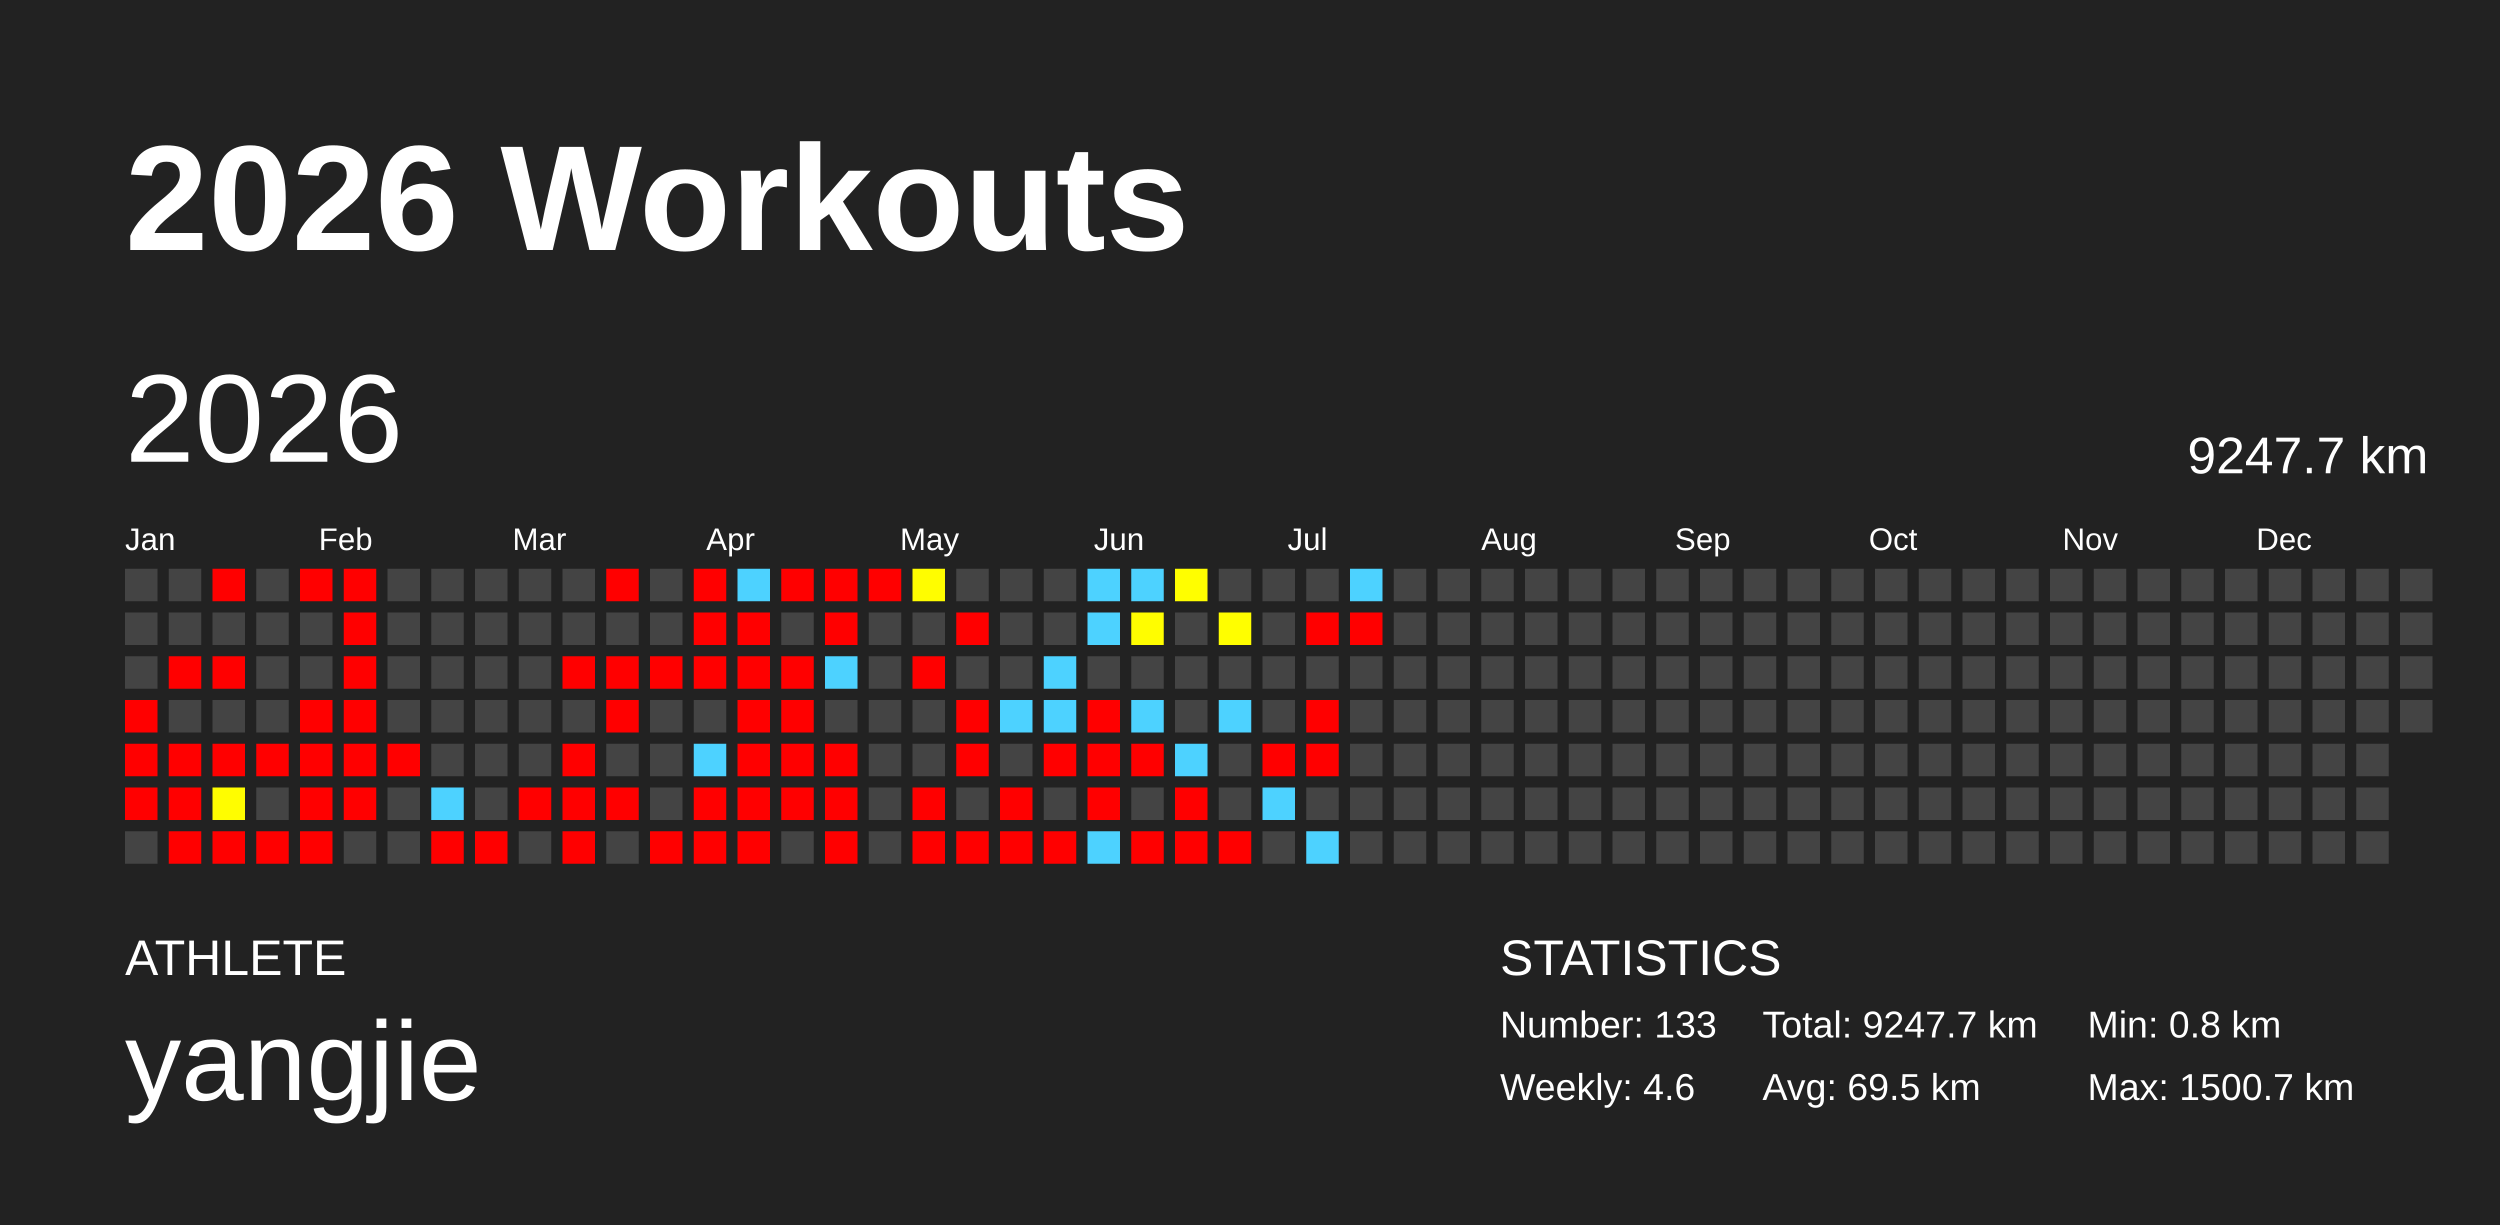
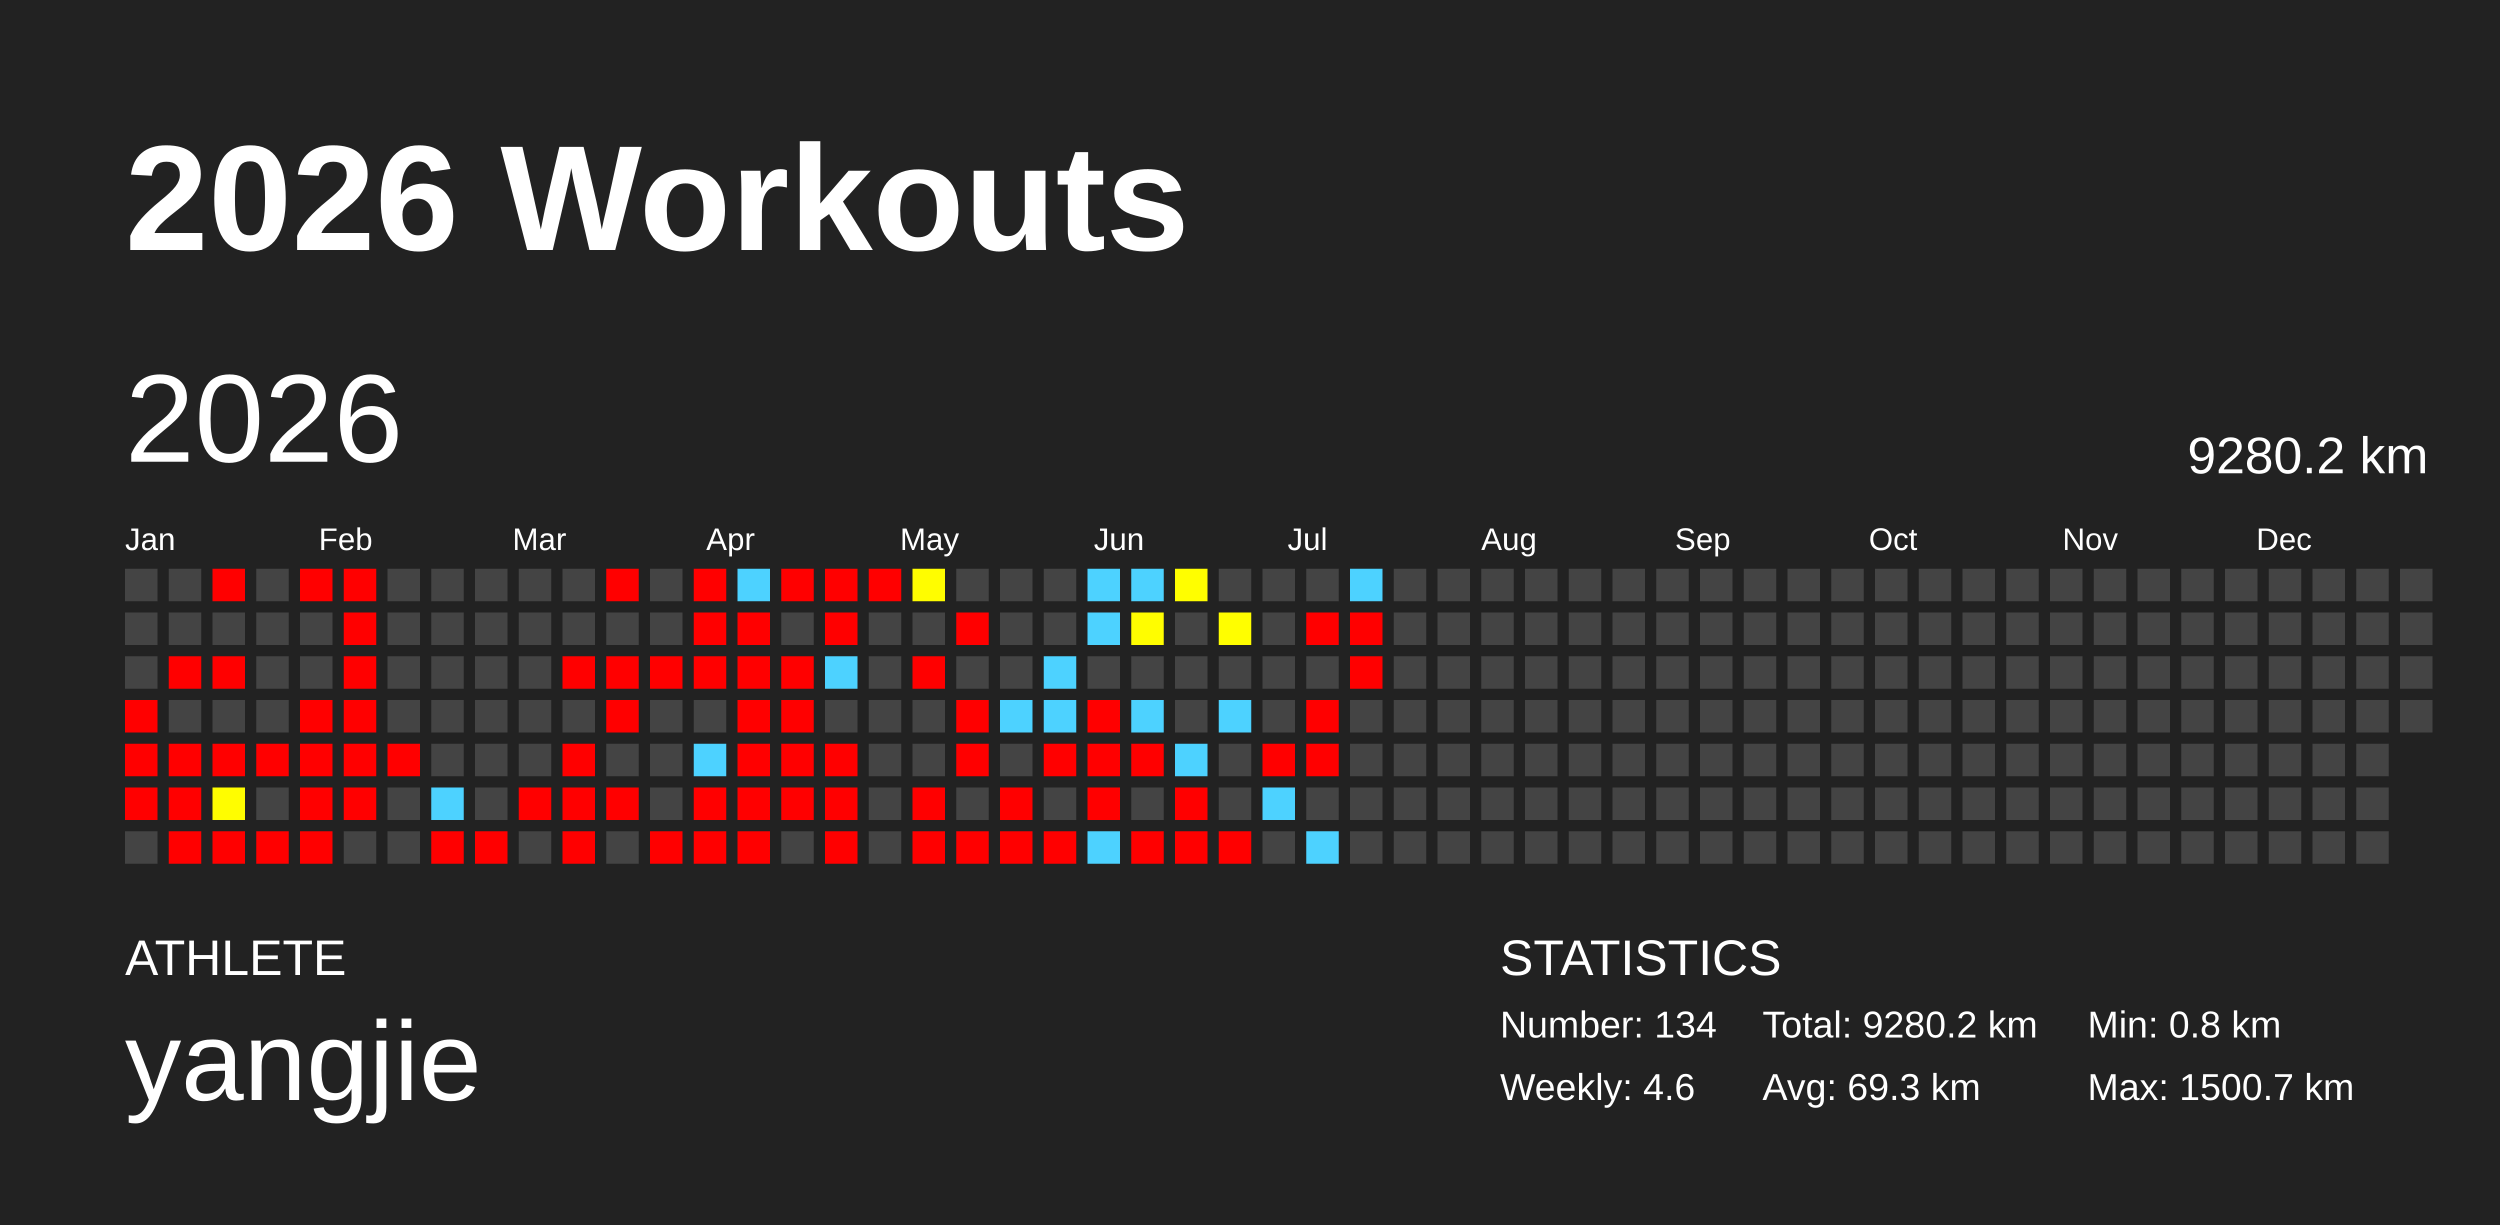
<svg xmlns="http://www.w3.org/2000/svg" baseProfile="full" height="98mm" version="1.1" viewBox="0,0,200,98" width="200mm">
  <defs />
  <rect fill="#222222" height="98" width="200" x="0" y="0" />
  <text fill="#FFFFFF" style="font-size:12px; font-family:Arial; font-weight:bold;" x="10" y="20">2026 Workouts</text>
  <text fill="#FFFFFF" style="font-size:4px; font-family:Arial" x="10" y="78">ATHLETE</text>
  <text fill="#FFFFFF" style="font-size:9px; font-family:Arial" x="10" y="88">yangjie</text>
  <text fill="#FFFFFF" style="font-size:4px; font-family:Arial" x="120" y="78">STATISTICS</text>
-   <text fill="#FFFFFF" style="font-size:3px; font-family:Arial" x="120" y="83">Number: 133</text>
+   <text fill="#FFFFFF" style="font-size:3px; font-family:Arial" x="120" y="83">Number: 134</text>
  <text fill="#FFFFFF" style="font-size:3px; font-family:Arial" x="120" y="88">Weekly: 4.6</text>
-   <text fill="#FFFFFF" style="font-size:3px; font-family:Arial" x="141" y="83">Total: 9247.7 km</text>
-   <text fill="#FFFFFF" style="font-size:3px; font-family:Arial" x="141" y="88">Avg: 69.5 km</text>
+   <text fill="#FFFFFF" style="font-size:3px; font-family:Arial" x="141" y="83">Total: 9280.2 km</text>
+   <text fill="#FFFFFF" style="font-size:3px; font-family:Arial" x="141" y="88">Avg: 69.3 km</text>
  <text fill="#FFFFFF" style="font-size:3px; font-family:Arial" x="167" y="83">Min: 0.8 km</text>
  <text fill="#FFFFFF" style="font-size:3px; font-family:Arial" x="167" y="88">Max: 1500.7 km</text>
  <text dominant-baseline="hanging" fill="#FFFFFF" style="font-size:10.0px; font-family:Arial;" x="10" y="30">2026</text>
-   <text dominant-baseline="hanging" fill="#FFFFFF" style="font-size:4.125px; font-family:Arial;" x="175" y="35">9247.7 km</text>
+   <text dominant-baseline="hanging" fill="#FFFFFF" style="font-size:4.125px; font-family:Arial;" x="175" y="35">9280.2 km</text>
  <text fill="#FFFFFF" style="font-size:2.5px; font-family:Arial" x="10.0" y="44">Jan</text>
  <text fill="#FFFFFF" style="font-size:2.5px; font-family:Arial" x="25.5" y="44">Feb</text>
  <text fill="#FFFFFF" style="font-size:2.5px; font-family:Arial" x="41.0" y="44">Mar</text>
  <text fill="#FFFFFF" style="font-size:2.5px; font-family:Arial" x="56.5" y="44">Apr</text>
  <text fill="#FFFFFF" style="font-size:2.5px; font-family:Arial" x="72.0" y="44">May</text>
  <text fill="#FFFFFF" style="font-size:2.5px; font-family:Arial" x="87.5" y="44">Jun</text>
  <text fill="#FFFFFF" style="font-size:2.5px; font-family:Arial" x="103.0" y="44">Jul</text>
  <text fill="#FFFFFF" style="font-size:2.5px; font-family:Arial" x="118.5" y="44">Aug</text>
  <text fill="#FFFFFF" style="font-size:2.5px; font-family:Arial" x="134.0" y="44">Sep</text>
  <text fill="#FFFFFF" style="font-size:2.5px; font-family:Arial" x="149.5" y="44">Oct</text>
  <text fill="#FFFFFF" style="font-size:2.5px; font-family:Arial" x="165.0" y="44">Nov</text>
  <text fill="#FFFFFF" style="font-size:2.5px; font-family:Arial" x="180.5" y="44">Dec</text>
  <rect fill="#444444" height="2.6" width="2.6" x="10.0" y="45.5" />
  <rect fill="#444444" height="2.6" width="2.6" x="10.0" y="49.0" />
  <rect fill="#444444" height="2.6" width="2.6" x="10.0" y="52.5" />
  <rect fill="red" height="2.6" width="2.6" x="10.0" y="56.0" />
  <rect fill="red" height="2.6" width="2.6" x="10.0" y="59.5" />
  <rect fill="red" height="2.6" width="2.6" x="10.0" y="63.0" />
  <rect fill="#444444" height="2.6" width="2.6" x="10.0" y="66.5" />
  <rect fill="#444444" height="2.6" width="2.6" x="13.5" y="45.5" />
  <rect fill="#444444" height="2.6" width="2.6" x="13.5" y="49.0" />
  <rect fill="red" height="2.6" width="2.6" x="13.5" y="52.5" />
  <rect fill="#444444" height="2.6" width="2.6" x="13.5" y="56.0" />
  <rect fill="red" height="2.6" width="2.6" x="13.5" y="59.5" />
  <rect fill="red" height="2.6" width="2.6" x="13.5" y="63.0" />
  <rect fill="red" height="2.6" width="2.6" x="13.5" y="66.5" />
  <rect fill="red" height="2.6" width="2.6" x="17.0" y="45.5" />
  <rect fill="#444444" height="2.6" width="2.6" x="17.0" y="49.0" />
  <rect fill="red" height="2.6" width="2.6" x="17.0" y="52.5" />
  <rect fill="#444444" height="2.6" width="2.6" x="17.0" y="56.0" />
  <rect fill="red" height="2.6" width="2.6" x="17.0" y="59.5" />
  <rect fill="#fffd00" height="2.6" width="2.6" x="17.0" y="63.0" />
  <rect fill="red" height="2.6" width="2.6" x="17.0" y="66.5" />
  <rect fill="#444444" height="2.6" width="2.6" x="20.5" y="45.5" />
  <rect fill="#444444" height="2.6" width="2.6" x="20.5" y="49.0" />
  <rect fill="#444444" height="2.6" width="2.6" x="20.5" y="52.5" />
  <rect fill="#444444" height="2.6" width="2.6" x="20.5" y="56.0" />
  <rect fill="red" height="2.6" width="2.6" x="20.5" y="59.5" />
  <rect fill="#444444" height="2.6" width="2.6" x="20.5" y="63.0" />
  <rect fill="red" height="2.6" width="2.6" x="20.5" y="66.5" />
  <rect fill="red" height="2.6" width="2.6" x="24.0" y="45.5" />
  <rect fill="#444444" height="2.6" width="2.6" x="24.0" y="49.0" />
  <rect fill="#444444" height="2.6" width="2.6" x="24.0" y="52.5" />
  <rect fill="red" height="2.6" width="2.6" x="24.0" y="56.0" />
  <rect fill="red" height="2.6" width="2.6" x="24.0" y="59.5" />
  <rect fill="red" height="2.6" width="2.6" x="24.0" y="63.0" />
  <rect fill="red" height="2.6" width="2.6" x="24.0" y="66.5" />
  <rect fill="red" height="2.6" width="2.6" x="27.5" y="45.5" />
  <rect fill="red" height="2.6" width="2.6" x="27.5" y="49.0" />
  <rect fill="red" height="2.6" width="2.6" x="27.5" y="52.5" />
  <rect fill="red" height="2.6" width="2.6" x="27.5" y="56.0" />
  <rect fill="red" height="2.6" width="2.6" x="27.5" y="59.5" />
  <rect fill="red" height="2.6" width="2.6" x="27.5" y="63.0" />
  <rect fill="#444444" height="2.6" width="2.6" x="27.5" y="66.5" />
  <rect fill="#444444" height="2.6" width="2.6" x="31.0" y="45.5" />
  <rect fill="#444444" height="2.6" width="2.6" x="31.0" y="49.0" />
  <rect fill="#444444" height="2.6" width="2.6" x="31.0" y="52.5" />
  <rect fill="#444444" height="2.6" width="2.6" x="31.0" y="56.0" />
  <rect fill="red" height="2.6" width="2.6" x="31.0" y="59.5" />
  <rect fill="#444444" height="2.6" width="2.6" x="31.0" y="63.0" />
  <rect fill="#444444" height="2.6" width="2.6" x="31.0" y="66.5" />
  <rect fill="#444444" height="2.6" width="2.6" x="34.5" y="45.5" />
  <rect fill="#444444" height="2.6" width="2.6" x="34.5" y="49.0" />
  <rect fill="#444444" height="2.6" width="2.6" x="34.5" y="52.5" />
  <rect fill="#444444" height="2.6" width="2.6" x="34.5" y="56.0" />
  <rect fill="#444444" height="2.6" width="2.6" x="34.5" y="59.5" />
  <rect fill="#4dd2ff" height="2.6" width="2.6" x="34.5" y="63.0" />
  <rect fill="red" height="2.6" width="2.6" x="34.5" y="66.5" />
  <rect fill="#444444" height="2.6" width="2.6" x="38.0" y="45.5" />
  <rect fill="#444444" height="2.6" width="2.6" x="38.0" y="49.0" />
  <rect fill="#444444" height="2.6" width="2.6" x="38.0" y="52.5" />
  <rect fill="#444444" height="2.6" width="2.6" x="38.0" y="56.0" />
  <rect fill="#444444" height="2.6" width="2.6" x="38.0" y="59.5" />
  <rect fill="#444444" height="2.6" width="2.6" x="38.0" y="63.0" />
  <rect fill="red" height="2.6" width="2.6" x="38.0" y="66.5" />
  <rect fill="#444444" height="2.6" width="2.6" x="41.5" y="45.5" />
  <rect fill="#444444" height="2.6" width="2.6" x="41.5" y="49.0" />
  <rect fill="#444444" height="2.6" width="2.6" x="41.5" y="52.5" />
  <rect fill="#444444" height="2.6" width="2.6" x="41.5" y="56.0" />
  <rect fill="#444444" height="2.6" width="2.6" x="41.5" y="59.5" />
  <rect fill="red" height="2.6" width="2.6" x="41.5" y="63.0" />
  <rect fill="#444444" height="2.6" width="2.6" x="41.5" y="66.5" />
  <rect fill="#444444" height="2.6" width="2.6" x="45.0" y="45.5" />
  <rect fill="#444444" height="2.6" width="2.6" x="45.0" y="49.0" />
  <rect fill="red" height="2.6" width="2.6" x="45.0" y="52.5" />
  <rect fill="#444444" height="2.6" width="2.6" x="45.0" y="56.0" />
  <rect fill="red" height="2.6" width="2.6" x="45.0" y="59.5" />
  <rect fill="red" height="2.6" width="2.6" x="45.0" y="63.0" />
  <rect fill="red" height="2.6" width="2.6" x="45.0" y="66.5" />
  <rect fill="red" height="2.6" width="2.6" x="48.5" y="45.5" />
  <rect fill="#444444" height="2.6" width="2.6" x="48.5" y="49.0" />
  <rect fill="red" height="2.6" width="2.6" x="48.5" y="52.5" />
  <rect fill="red" height="2.6" width="2.6" x="48.5" y="56.0" />
  <rect fill="#444444" height="2.6" width="2.6" x="48.5" y="59.5" />
  <rect fill="red" height="2.6" width="2.6" x="48.5" y="63.0" />
  <rect fill="#444444" height="2.6" width="2.6" x="48.5" y="66.5" />
  <rect fill="#444444" height="2.6" width="2.6" x="52.0" y="45.5" />
  <rect fill="#444444" height="2.6" width="2.6" x="52.0" y="49.0" />
  <rect fill="red" height="2.6" width="2.6" x="52.0" y="52.5" />
  <rect fill="#444444" height="2.6" width="2.6" x="52.0" y="56.0" />
  <rect fill="#444444" height="2.6" width="2.6" x="52.0" y="59.5" />
  <rect fill="#444444" height="2.6" width="2.6" x="52.0" y="63.0" />
  <rect fill="red" height="2.6" width="2.6" x="52.0" y="66.5" />
  <rect fill="red" height="2.6" width="2.6" x="55.5" y="45.5" />
  <rect fill="red" height="2.6" width="2.6" x="55.5" y="49.0" />
  <rect fill="red" height="2.6" width="2.6" x="55.5" y="52.5" />
  <rect fill="#444444" height="2.6" width="2.6" x="55.5" y="56.0" />
  <rect fill="#4dd2ff" height="2.6" width="2.6" x="55.5" y="59.5" />
  <rect fill="red" height="2.6" width="2.6" x="55.5" y="63.0" />
  <rect fill="red" height="2.6" width="2.6" x="55.5" y="66.5" />
  <rect fill="#4dd2ff" height="2.6" width="2.6" x="59.0" y="45.5" />
  <rect fill="red" height="2.6" width="2.6" x="59.0" y="49.0" />
  <rect fill="red" height="2.6" width="2.6" x="59.0" y="52.5" />
  <rect fill="red" height="2.6" width="2.6" x="59.0" y="56.0" />
  <rect fill="red" height="2.6" width="2.6" x="59.0" y="59.5" />
  <rect fill="red" height="2.6" width="2.6" x="59.0" y="63.0" />
  <rect fill="red" height="2.6" width="2.6" x="59.0" y="66.5" />
  <rect fill="red" height="2.6" width="2.6" x="62.5" y="45.5" />
  <rect fill="#444444" height="2.6" width="2.6" x="62.5" y="49.0" />
  <rect fill="red" height="2.6" width="2.6" x="62.5" y="52.5" />
  <rect fill="red" height="2.6" width="2.6" x="62.5" y="56.0" />
  <rect fill="red" height="2.6" width="2.6" x="62.5" y="59.5" />
  <rect fill="red" height="2.6" width="2.6" x="62.5" y="63.0" />
  <rect fill="#444444" height="2.6" width="2.6" x="62.5" y="66.5" />
  <rect fill="red" height="2.6" width="2.6" x="66.0" y="45.5" />
  <rect fill="red" height="2.6" width="2.6" x="66.0" y="49.0" />
  <rect fill="#4dd2ff" height="2.6" width="2.6" x="66.0" y="52.5" />
  <rect fill="#444444" height="2.6" width="2.6" x="66.0" y="56.0" />
  <rect fill="red" height="2.6" width="2.6" x="66.0" y="59.5" />
  <rect fill="red" height="2.6" width="2.6" x="66.0" y="63.0" />
  <rect fill="red" height="2.6" width="2.6" x="66.0" y="66.5" />
  <rect fill="red" height="2.6" width="2.6" x="69.5" y="45.5" />
  <rect fill="#444444" height="2.6" width="2.6" x="69.5" y="49.0" />
  <rect fill="#444444" height="2.6" width="2.6" x="69.5" y="52.5" />
  <rect fill="#444444" height="2.6" width="2.6" x="69.5" y="56.0" />
  <rect fill="#444444" height="2.6" width="2.6" x="69.5" y="59.5" />
  <rect fill="#444444" height="2.6" width="2.6" x="69.5" y="63.0" />
  <rect fill="#444444" height="2.6" width="2.6" x="69.5" y="66.5" />
  <rect fill="#fffd00" height="2.6" width="2.6" x="73.0" y="45.5" />
  <rect fill="#444444" height="2.6" width="2.6" x="73.0" y="49.0" />
  <rect fill="red" height="2.6" width="2.6" x="73.0" y="52.5" />
  <rect fill="#444444" height="2.6" width="2.6" x="73.0" y="56.0" />
  <rect fill="#444444" height="2.6" width="2.6" x="73.0" y="59.5" />
  <rect fill="red" height="2.6" width="2.6" x="73.0" y="63.0" />
  <rect fill="red" height="2.6" width="2.6" x="73.0" y="66.5" />
  <rect fill="#444444" height="2.6" width="2.6" x="76.5" y="45.5" />
  <rect fill="red" height="2.6" width="2.6" x="76.5" y="49.0" />
  <rect fill="#444444" height="2.6" width="2.6" x="76.5" y="52.5" />
  <rect fill="red" height="2.6" width="2.6" x="76.5" y="56.0" />
  <rect fill="red" height="2.6" width="2.6" x="76.5" y="59.5" />
  <rect fill="#444444" height="2.6" width="2.6" x="76.5" y="63.0" />
  <rect fill="red" height="2.6" width="2.6" x="76.5" y="66.5" />
  <rect fill="#444444" height="2.6" width="2.6" x="80.0" y="45.5" />
  <rect fill="#444444" height="2.6" width="2.6" x="80.0" y="49.0" />
  <rect fill="#444444" height="2.6" width="2.6" x="80.0" y="52.5" />
  <rect fill="#4dd2ff" height="2.6" width="2.6" x="80.0" y="56.0" />
  <rect fill="#444444" height="2.6" width="2.6" x="80.0" y="59.5" />
  <rect fill="red" height="2.6" width="2.6" x="80.0" y="63.0" />
  <rect fill="red" height="2.6" width="2.6" x="80.0" y="66.5" />
  <rect fill="#444444" height="2.6" width="2.6" x="83.5" y="45.5" />
  <rect fill="#444444" height="2.6" width="2.6" x="83.5" y="49.0" />
  <rect fill="#4dd2ff" height="2.6" width="2.6" x="83.5" y="52.5" />
  <rect fill="#4dd2ff" height="2.6" width="2.6" x="83.5" y="56.0" />
  <rect fill="red" height="2.6" width="2.6" x="83.5" y="59.5" />
  <rect fill="#444444" height="2.6" width="2.6" x="83.5" y="63.0" />
  <rect fill="red" height="2.6" width="2.6" x="83.5" y="66.5" />
  <rect fill="#4dd2ff" height="2.6" width="2.6" x="87.0" y="45.5" />
  <rect fill="#4dd2ff" height="2.6" width="2.6" x="87.0" y="49.0" />
  <rect fill="#444444" height="2.6" width="2.6" x="87.0" y="52.5" />
  <rect fill="red" height="2.6" width="2.6" x="87.0" y="56.0" />
  <rect fill="red" height="2.6" width="2.6" x="87.0" y="59.5" />
  <rect fill="red" height="2.6" width="2.6" x="87.0" y="63.0" />
  <rect fill="#4dd2ff" height="2.6" width="2.6" x="87.0" y="66.5" />
  <rect fill="#4dd2ff" height="2.6" width="2.6" x="90.5" y="45.5" />
  <rect fill="#fffd00" height="2.6" width="2.6" x="90.5" y="49.0" />
  <rect fill="#444444" height="2.6" width="2.6" x="90.5" y="52.5" />
  <rect fill="#4dd2ff" height="2.6" width="2.6" x="90.5" y="56.0" />
  <rect fill="red" height="2.6" width="2.6" x="90.5" y="59.5" />
  <rect fill="#444444" height="2.6" width="2.6" x="90.5" y="63.0" />
  <rect fill="red" height="2.6" width="2.6" x="90.5" y="66.5" />
  <rect fill="#fffe00" height="2.6" width="2.6" x="94.0" y="45.5" />
  <rect fill="#444444" height="2.6" width="2.6" x="94.0" y="49.0" />
  <rect fill="#444444" height="2.6" width="2.6" x="94.0" y="52.5" />
  <rect fill="#444444" height="2.6" width="2.6" x="94.0" y="56.0" />
  <rect fill="#4dd2ff" height="2.6" width="2.6" x="94.0" y="59.5" />
  <rect fill="red" height="2.6" width="2.6" x="94.0" y="63.0" />
  <rect fill="red" height="2.6" width="2.6" x="94.0" y="66.5" />
  <rect fill="#444444" height="2.6" width="2.6" x="97.5" y="45.5" />
  <rect fill="#fffe00" height="2.6" width="2.6" x="97.5" y="49.0" />
  <rect fill="#444444" height="2.6" width="2.6" x="97.5" y="52.5" />
  <rect fill="#4dd2ff" height="2.6" width="2.6" x="97.5" y="56.0" />
  <rect fill="#444444" height="2.6" width="2.6" x="97.5" y="59.5" />
  <rect fill="#444444" height="2.6" width="2.6" x="97.5" y="63.0" />
  <rect fill="red" height="2.6" width="2.6" x="97.5" y="66.5" />
  <rect fill="#444444" height="2.6" width="2.6" x="101.0" y="45.5" />
  <rect fill="#444444" height="2.6" width="2.6" x="101.0" y="49.0" />
  <rect fill="#444444" height="2.6" width="2.6" x="101.0" y="52.5" />
  <rect fill="#444444" height="2.6" width="2.6" x="101.0" y="56.0" />
  <rect fill="red" height="2.6" width="2.6" x="101.0" y="59.5" />
  <rect fill="#4dd2ff" height="2.6" width="2.6" x="101.0" y="63.0" />
  <rect fill="#444444" height="2.6" width="2.6" x="101.0" y="66.5" />
  <rect fill="#444444" height="2.6" width="2.6" x="104.5" y="45.5" />
  <rect fill="red" height="2.6" width="2.6" x="104.5" y="49.0" />
  <rect fill="#444444" height="2.6" width="2.6" x="104.5" y="52.5" />
  <rect fill="red" height="2.6" width="2.6" x="104.5" y="56.0" />
  <rect fill="red" height="2.6" width="2.6" x="104.5" y="59.5" />
  <rect fill="#444444" height="2.6" width="2.6" x="104.5" y="63.0" />
  <rect fill="#4dd2ff" height="2.6" width="2.6" x="104.5" y="66.5" />
  <rect fill="#4dd2ff" height="2.6" width="2.6" x="108.0" y="45.5" />
  <rect fill="red" height="2.6" width="2.6" x="108.0" y="49.0" />
-   <rect fill="#444444" height="2.6" width="2.6" x="108.0" y="52.5" />
+   <rect fill="red" height="2.6" width="2.6" x="108.0" y="52.5" />
  <rect fill="#444444" height="2.6" width="2.6" x="108.0" y="56.0" />
  <rect fill="#444444" height="2.6" width="2.6" x="108.0" y="59.5" />
  <rect fill="#444444" height="2.6" width="2.6" x="108.0" y="63.0" />
  <rect fill="#444444" height="2.6" width="2.6" x="108.0" y="66.5" />
  <rect fill="#444444" height="2.6" width="2.6" x="111.5" y="45.5" />
  <rect fill="#444444" height="2.6" width="2.6" x="111.5" y="49.0" />
  <rect fill="#444444" height="2.6" width="2.6" x="111.5" y="52.5" />
  <rect fill="#444444" height="2.6" width="2.6" x="111.5" y="56.0" />
  <rect fill="#444444" height="2.6" width="2.6" x="111.5" y="59.5" />
  <rect fill="#444444" height="2.6" width="2.6" x="111.5" y="63.0" />
  <rect fill="#444444" height="2.6" width="2.6" x="111.5" y="66.5" />
  <rect fill="#444444" height="2.6" width="2.6" x="115.0" y="45.5" />
  <rect fill="#444444" height="2.6" width="2.6" x="115.0" y="49.0" />
  <rect fill="#444444" height="2.6" width="2.6" x="115.0" y="52.5" />
  <rect fill="#444444" height="2.6" width="2.6" x="115.0" y="56.0" />
  <rect fill="#444444" height="2.6" width="2.6" x="115.0" y="59.5" />
  <rect fill="#444444" height="2.6" width="2.6" x="115.0" y="63.0" />
  <rect fill="#444444" height="2.6" width="2.6" x="115.0" y="66.5" />
  <rect fill="#444444" height="2.6" width="2.6" x="118.5" y="45.5" />
  <rect fill="#444444" height="2.6" width="2.6" x="118.5" y="49.0" />
  <rect fill="#444444" height="2.6" width="2.6" x="118.5" y="52.5" />
  <rect fill="#444444" height="2.6" width="2.6" x="118.5" y="56.0" />
  <rect fill="#444444" height="2.6" width="2.6" x="118.5" y="59.5" />
  <rect fill="#444444" height="2.6" width="2.6" x="118.5" y="63.0" />
  <rect fill="#444444" height="2.6" width="2.6" x="118.5" y="66.5" />
  <rect fill="#444444" height="2.6" width="2.6" x="122.0" y="45.5" />
  <rect fill="#444444" height="2.6" width="2.6" x="122.0" y="49.0" />
  <rect fill="#444444" height="2.6" width="2.6" x="122.0" y="52.5" />
  <rect fill="#444444" height="2.6" width="2.6" x="122.0" y="56.0" />
  <rect fill="#444444" height="2.6" width="2.6" x="122.0" y="59.5" />
  <rect fill="#444444" height="2.6" width="2.6" x="122.0" y="63.0" />
  <rect fill="#444444" height="2.6" width="2.6" x="122.0" y="66.5" />
  <rect fill="#444444" height="2.6" width="2.6" x="125.5" y="45.5" />
  <rect fill="#444444" height="2.6" width="2.6" x="125.5" y="49.0" />
  <rect fill="#444444" height="2.6" width="2.6" x="125.5" y="52.5" />
  <rect fill="#444444" height="2.6" width="2.6" x="125.5" y="56.0" />
  <rect fill="#444444" height="2.6" width="2.6" x="125.5" y="59.5" />
  <rect fill="#444444" height="2.6" width="2.6" x="125.5" y="63.0" />
  <rect fill="#444444" height="2.6" width="2.6" x="125.5" y="66.5" />
  <rect fill="#444444" height="2.6" width="2.6" x="129.0" y="45.5" />
  <rect fill="#444444" height="2.6" width="2.6" x="129.0" y="49.0" />
  <rect fill="#444444" height="2.6" width="2.6" x="129.0" y="52.5" />
  <rect fill="#444444" height="2.6" width="2.6" x="129.0" y="56.0" />
  <rect fill="#444444" height="2.6" width="2.6" x="129.0" y="59.5" />
  <rect fill="#444444" height="2.6" width="2.6" x="129.0" y="63.0" />
  <rect fill="#444444" height="2.6" width="2.6" x="129.0" y="66.5" />
  <rect fill="#444444" height="2.6" width="2.6" x="132.5" y="45.5" />
  <rect fill="#444444" height="2.6" width="2.6" x="132.5" y="49.0" />
  <rect fill="#444444" height="2.6" width="2.6" x="132.5" y="52.5" />
  <rect fill="#444444" height="2.6" width="2.6" x="132.5" y="56.0" />
  <rect fill="#444444" height="2.6" width="2.6" x="132.5" y="59.5" />
  <rect fill="#444444" height="2.6" width="2.6" x="132.5" y="63.0" />
  <rect fill="#444444" height="2.6" width="2.6" x="132.5" y="66.5" />
  <rect fill="#444444" height="2.6" width="2.6" x="136.0" y="45.5" />
  <rect fill="#444444" height="2.6" width="2.6" x="136.0" y="49.0" />
  <rect fill="#444444" height="2.6" width="2.6" x="136.0" y="52.5" />
  <rect fill="#444444" height="2.6" width="2.6" x="136.0" y="56.0" />
  <rect fill="#444444" height="2.6" width="2.6" x="136.0" y="59.5" />
  <rect fill="#444444" height="2.6" width="2.6" x="136.0" y="63.0" />
  <rect fill="#444444" height="2.6" width="2.6" x="136.0" y="66.5" />
  <rect fill="#444444" height="2.6" width="2.6" x="139.5" y="45.5" />
  <rect fill="#444444" height="2.6" width="2.6" x="139.5" y="49.0" />
  <rect fill="#444444" height="2.6" width="2.6" x="139.5" y="52.5" />
  <rect fill="#444444" height="2.6" width="2.6" x="139.5" y="56.0" />
  <rect fill="#444444" height="2.6" width="2.6" x="139.5" y="59.5" />
  <rect fill="#444444" height="2.6" width="2.6" x="139.5" y="63.0" />
  <rect fill="#444444" height="2.6" width="2.6" x="139.5" y="66.5" />
  <rect fill="#444444" height="2.6" width="2.6" x="143.0" y="45.5" />
  <rect fill="#444444" height="2.6" width="2.6" x="143.0" y="49.0" />
  <rect fill="#444444" height="2.6" width="2.6" x="143.0" y="52.5" />
  <rect fill="#444444" height="2.6" width="2.6" x="143.0" y="56.0" />
  <rect fill="#444444" height="2.6" width="2.6" x="143.0" y="59.5" />
  <rect fill="#444444" height="2.6" width="2.6" x="143.0" y="63.0" />
  <rect fill="#444444" height="2.6" width="2.6" x="143.0" y="66.5" />
  <rect fill="#444444" height="2.6" width="2.6" x="146.5" y="45.5" />
  <rect fill="#444444" height="2.6" width="2.6" x="146.5" y="49.0" />
  <rect fill="#444444" height="2.6" width="2.6" x="146.5" y="52.5" />
  <rect fill="#444444" height="2.6" width="2.6" x="146.5" y="56.0" />
  <rect fill="#444444" height="2.6" width="2.6" x="146.5" y="59.5" />
  <rect fill="#444444" height="2.6" width="2.6" x="146.5" y="63.0" />
  <rect fill="#444444" height="2.6" width="2.6" x="146.5" y="66.5" />
  <rect fill="#444444" height="2.6" width="2.6" x="150.0" y="45.5" />
  <rect fill="#444444" height="2.6" width="2.6" x="150.0" y="49.0" />
  <rect fill="#444444" height="2.6" width="2.6" x="150.0" y="52.5" />
  <rect fill="#444444" height="2.6" width="2.6" x="150.0" y="56.0" />
  <rect fill="#444444" height="2.6" width="2.6" x="150.0" y="59.5" />
  <rect fill="#444444" height="2.6" width="2.6" x="150.0" y="63.0" />
  <rect fill="#444444" height="2.6" width="2.6" x="150.0" y="66.5" />
  <rect fill="#444444" height="2.6" width="2.6" x="153.5" y="45.5" />
  <rect fill="#444444" height="2.6" width="2.6" x="153.5" y="49.0" />
  <rect fill="#444444" height="2.6" width="2.6" x="153.5" y="52.5" />
  <rect fill="#444444" height="2.6" width="2.6" x="153.5" y="56.0" />
  <rect fill="#444444" height="2.6" width="2.6" x="153.5" y="59.5" />
  <rect fill="#444444" height="2.6" width="2.6" x="153.5" y="63.0" />
  <rect fill="#444444" height="2.6" width="2.6" x="153.5" y="66.5" />
  <rect fill="#444444" height="2.6" width="2.6" x="157.0" y="45.5" />
  <rect fill="#444444" height="2.6" width="2.6" x="157.0" y="49.0" />
  <rect fill="#444444" height="2.6" width="2.6" x="157.0" y="52.5" />
  <rect fill="#444444" height="2.6" width="2.6" x="157.0" y="56.0" />
  <rect fill="#444444" height="2.6" width="2.6" x="157.0" y="59.5" />
  <rect fill="#444444" height="2.6" width="2.6" x="157.0" y="63.0" />
  <rect fill="#444444" height="2.6" width="2.6" x="157.0" y="66.5" />
  <rect fill="#444444" height="2.6" width="2.6" x="160.5" y="45.5" />
  <rect fill="#444444" height="2.6" width="2.6" x="160.5" y="49.0" />
  <rect fill="#444444" height="2.6" width="2.6" x="160.5" y="52.5" />
  <rect fill="#444444" height="2.6" width="2.6" x="160.5" y="56.0" />
  <rect fill="#444444" height="2.6" width="2.6" x="160.5" y="59.5" />
  <rect fill="#444444" height="2.6" width="2.6" x="160.5" y="63.0" />
  <rect fill="#444444" height="2.6" width="2.6" x="160.5" y="66.5" />
  <rect fill="#444444" height="2.6" width="2.6" x="164.0" y="45.5" />
  <rect fill="#444444" height="2.6" width="2.6" x="164.0" y="49.0" />
  <rect fill="#444444" height="2.6" width="2.6" x="164.0" y="52.5" />
  <rect fill="#444444" height="2.6" width="2.6" x="164.0" y="56.0" />
  <rect fill="#444444" height="2.6" width="2.6" x="164.0" y="59.5" />
  <rect fill="#444444" height="2.6" width="2.6" x="164.0" y="63.0" />
  <rect fill="#444444" height="2.6" width="2.6" x="164.0" y="66.5" />
  <rect fill="#444444" height="2.6" width="2.6" x="167.5" y="45.5" />
  <rect fill="#444444" height="2.6" width="2.6" x="167.5" y="49.0" />
  <rect fill="#444444" height="2.6" width="2.6" x="167.5" y="52.5" />
  <rect fill="#444444" height="2.6" width="2.6" x="167.5" y="56.0" />
  <rect fill="#444444" height="2.6" width="2.6" x="167.5" y="59.5" />
  <rect fill="#444444" height="2.6" width="2.6" x="167.5" y="63.0" />
  <rect fill="#444444" height="2.6" width="2.6" x="167.5" y="66.5" />
  <rect fill="#444444" height="2.6" width="2.6" x="171.0" y="45.5" />
  <rect fill="#444444" height="2.6" width="2.6" x="171.0" y="49.0" />
  <rect fill="#444444" height="2.6" width="2.6" x="171.0" y="52.5" />
  <rect fill="#444444" height="2.6" width="2.6" x="171.0" y="56.0" />
  <rect fill="#444444" height="2.6" width="2.6" x="171.0" y="59.5" />
  <rect fill="#444444" height="2.6" width="2.6" x="171.0" y="63.0" />
  <rect fill="#444444" height="2.6" width="2.6" x="171.0" y="66.5" />
  <rect fill="#444444" height="2.6" width="2.6" x="174.5" y="45.5" />
  <rect fill="#444444" height="2.6" width="2.6" x="174.5" y="49.0" />
  <rect fill="#444444" height="2.6" width="2.6" x="174.5" y="52.5" />
  <rect fill="#444444" height="2.6" width="2.6" x="174.5" y="56.0" />
  <rect fill="#444444" height="2.6" width="2.6" x="174.5" y="59.5" />
  <rect fill="#444444" height="2.6" width="2.6" x="174.5" y="63.0" />
  <rect fill="#444444" height="2.6" width="2.6" x="174.5" y="66.5" />
  <rect fill="#444444" height="2.6" width="2.6" x="178.0" y="45.5" />
  <rect fill="#444444" height="2.6" width="2.6" x="178.0" y="49.0" />
  <rect fill="#444444" height="2.6" width="2.6" x="178.0" y="52.5" />
  <rect fill="#444444" height="2.6" width="2.6" x="178.0" y="56.0" />
  <rect fill="#444444" height="2.6" width="2.6" x="178.0" y="59.5" />
  <rect fill="#444444" height="2.6" width="2.6" x="178.0" y="63.0" />
  <rect fill="#444444" height="2.6" width="2.6" x="178.0" y="66.5" />
  <rect fill="#444444" height="2.6" width="2.6" x="181.5" y="45.5" />
  <rect fill="#444444" height="2.6" width="2.6" x="181.5" y="49.0" />
  <rect fill="#444444" height="2.6" width="2.6" x="181.5" y="52.5" />
  <rect fill="#444444" height="2.6" width="2.6" x="181.5" y="56.0" />
  <rect fill="#444444" height="2.6" width="2.6" x="181.5" y="59.5" />
  <rect fill="#444444" height="2.6" width="2.6" x="181.5" y="63.0" />
  <rect fill="#444444" height="2.6" width="2.6" x="181.5" y="66.5" />
  <rect fill="#444444" height="2.6" width="2.6" x="185.0" y="45.5" />
  <rect fill="#444444" height="2.6" width="2.6" x="185.0" y="49.0" />
  <rect fill="#444444" height="2.6" width="2.6" x="185.0" y="52.5" />
  <rect fill="#444444" height="2.6" width="2.6" x="185.0" y="56.0" />
  <rect fill="#444444" height="2.6" width="2.6" x="185.0" y="59.5" />
  <rect fill="#444444" height="2.6" width="2.6" x="185.0" y="63.0" />
  <rect fill="#444444" height="2.6" width="2.6" x="185.0" y="66.5" />
  <rect fill="#444444" height="2.6" width="2.6" x="188.5" y="45.5" />
  <rect fill="#444444" height="2.6" width="2.6" x="188.5" y="49.0" />
  <rect fill="#444444" height="2.6" width="2.6" x="188.5" y="52.5" />
  <rect fill="#444444" height="2.6" width="2.6" x="188.5" y="56.0" />
  <rect fill="#444444" height="2.6" width="2.6" x="188.5" y="59.5" />
  <rect fill="#444444" height="2.6" width="2.6" x="188.5" y="63.0" />
  <rect fill="#444444" height="2.6" width="2.6" x="188.5" y="66.5" />
  <rect fill="#444444" height="2.6" width="2.6" x="192.0" y="45.5" />
  <rect fill="#444444" height="2.6" width="2.6" x="192.0" y="49.0" />
  <rect fill="#444444" height="2.6" width="2.6" x="192.0" y="52.5" />
  <rect fill="#444444" height="2.6" width="2.6" x="192.0" y="56.0" />
</svg>
